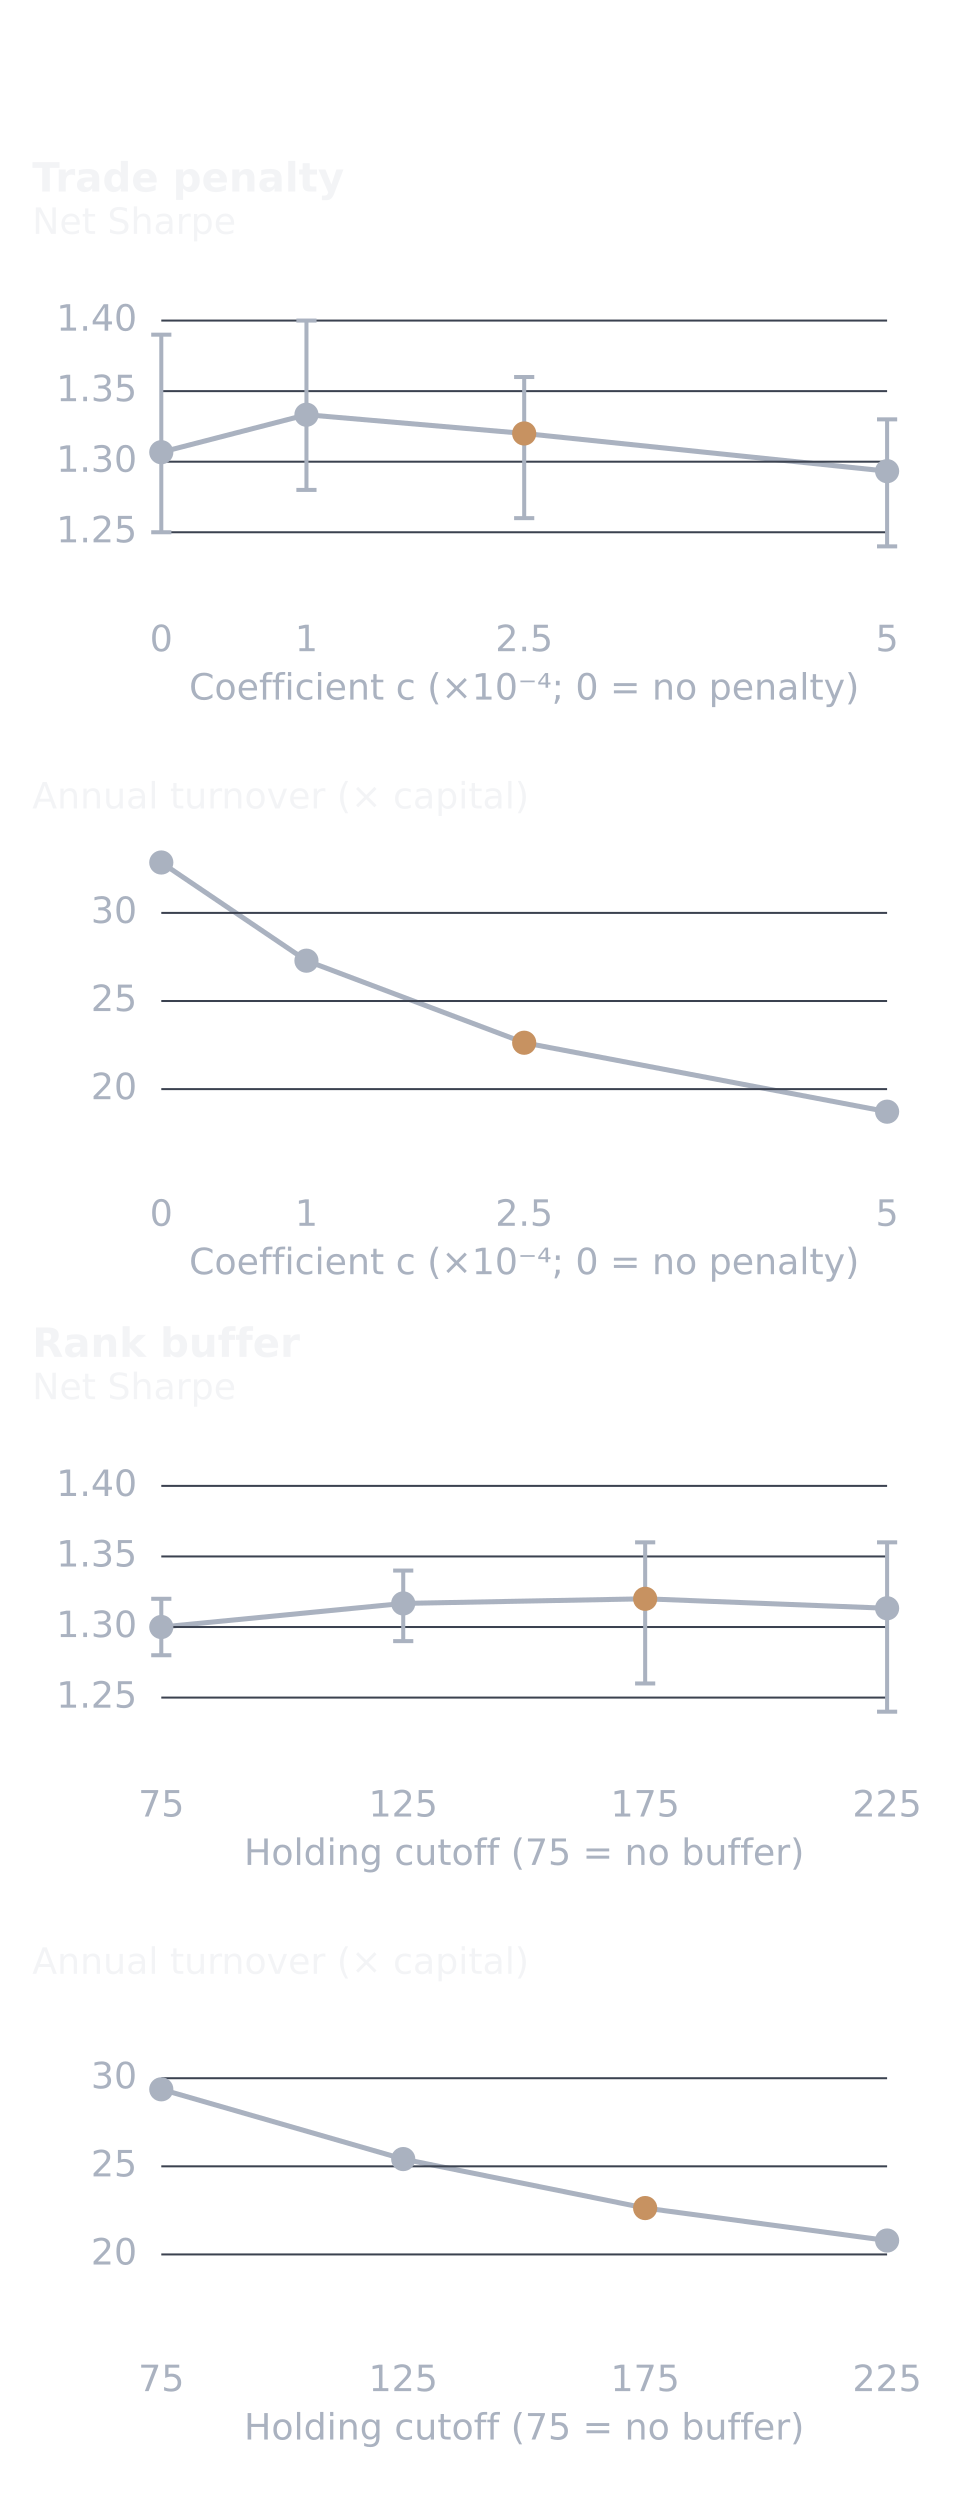
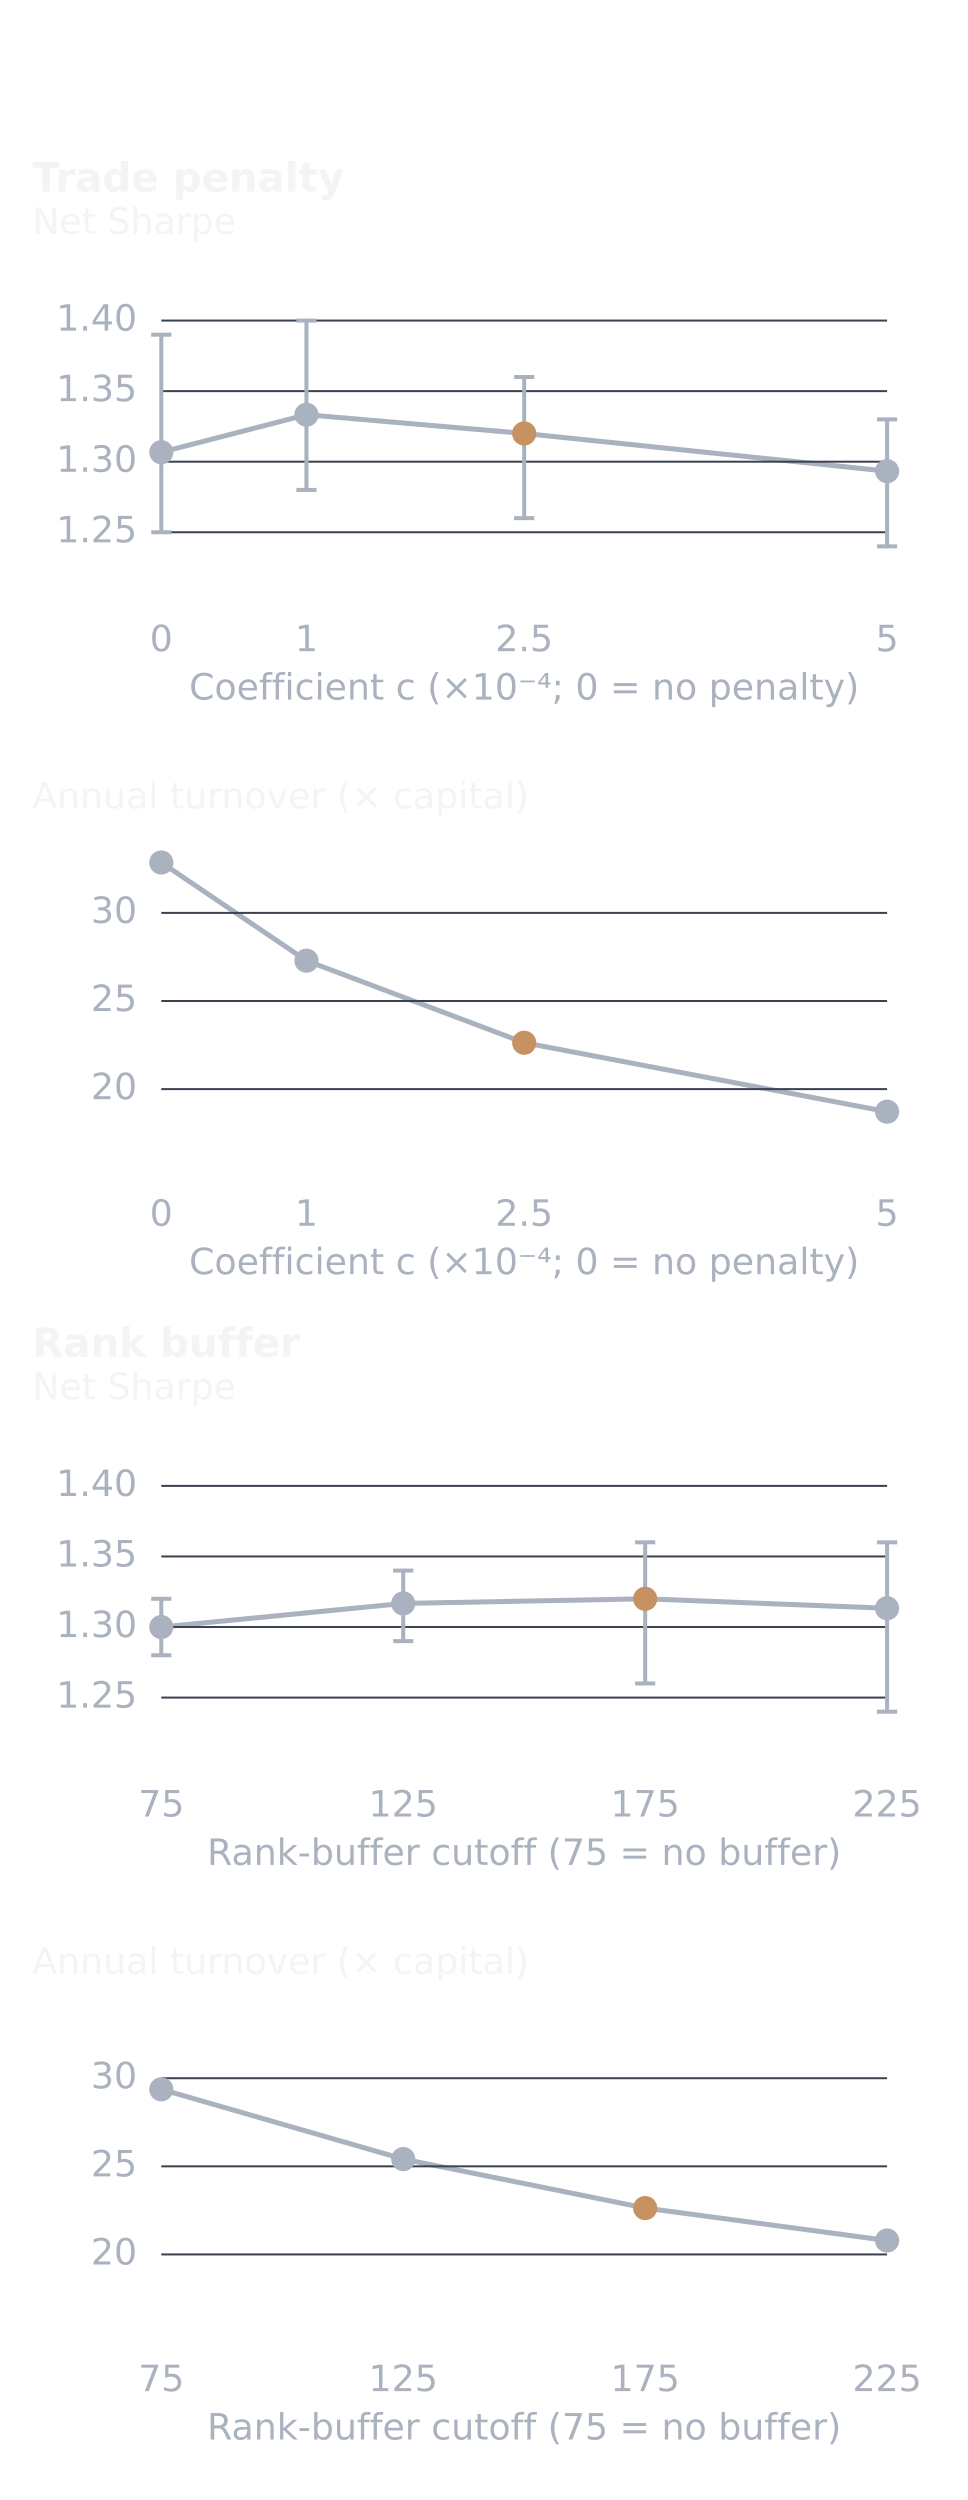
<svg xmlns="http://www.w3.org/2000/svg" width="480" height="1240" viewBox="0 0 480 1240" role="img" aria-labelledby="title desc">
  <g font-family="DejaVu Sans, sans-serif">
    <text x="16.0" y="95.0" fill="#F3F4F6" font-size="20" font-weight="600" text-anchor="start">Trade penalty</text>
    <path d="M80.0,224.3 L152.0,205.7 L260.0,215.0 L440.0,233.7" fill="none" stroke="#AAB2C0" stroke-width="2.5" stroke-linecap="round" stroke-linejoin="round" />
    <text x="16.0" y="116.0" fill="#F3F4F6" font-size="18" font-weight="400" text-anchor="start">Net Sharpe</text>
    <line x1="80.0" y1="264.0" x2="440.0" y2="264.0" stroke="#3B4250" stroke-width="1" />
    <text x="68.0" y="269.0" fill="#AAB2C0" font-size="18" font-weight="400" text-anchor="end">1.25</text>
    <line x1="80.0" y1="229.0" x2="440.0" y2="229.0" stroke="#3B4250" stroke-width="1" />
    <text x="68.0" y="234.0" fill="#AAB2C0" font-size="18" font-weight="400" text-anchor="end">1.30</text>
    <line x1="80.0" y1="194.0" x2="440.0" y2="194.0" stroke="#3B4250" stroke-width="1" />
    <text x="68.0" y="199.0" fill="#AAB2C0" font-size="18" font-weight="400" text-anchor="end">1.35</text>
    <line x1="80.0" y1="159.0" x2="440.0" y2="159.0" stroke="#3B4250" stroke-width="1" />
    <text x="68.0" y="164.0" fill="#AAB2C0" font-size="18" font-weight="400" text-anchor="end">1.40</text>
    <line x1="80.0" y1="264.0" x2="80.0" y2="166.0" stroke="#AAB2C0" stroke-width="2" />
    <line x1="75.0" y1="264.0" x2="85.0" y2="264.0" stroke="#AAB2C0" stroke-width="2" />
    <line x1="75.0" y1="166.0" x2="85.0" y2="166.0" stroke="#AAB2C0" stroke-width="2" />
    <circle cx="80.0" cy="224.3" r="6" fill="#AAB2C0" />
    <text x="80.0" y="323.0" fill="#AAB2C0" font-size="18" font-weight="400" text-anchor="middle">0</text>
    <line x1="152.0" y1="243.0" x2="152.0" y2="159.0" stroke="#AAB2C0" stroke-width="2" />
    <line x1="147.0" y1="243.0" x2="157.0" y2="243.0" stroke="#AAB2C0" stroke-width="2" />
    <line x1="147.0" y1="159.0" x2="157.0" y2="159.0" stroke="#AAB2C0" stroke-width="2" />
    <circle cx="152.0" cy="205.7" r="6" fill="#AAB2C0" />
    <text x="152.0" y="323.0" fill="#AAB2C0" font-size="18" font-weight="400" text-anchor="middle">1</text>
    <line x1="260.0" y1="257.0" x2="260.0" y2="187.0" stroke="#AAB2C0" stroke-width="2" />
    <line x1="255.0" y1="257.0" x2="265.0" y2="257.0" stroke="#AAB2C0" stroke-width="2" />
    <line x1="255.0" y1="187.0" x2="265.0" y2="187.0" stroke="#AAB2C0" stroke-width="2" />
    <circle cx="260.0" cy="215.0" r="6" fill="#C79261" />
    <text x="260.0" y="323.0" fill="#AAB2C0" font-size="18" font-weight="400" text-anchor="middle">2.5</text>
    <line x1="440.0" y1="271.0" x2="440.0" y2="208.0" stroke="#AAB2C0" stroke-width="2" />
    <line x1="435.0" y1="271.0" x2="445.0" y2="271.0" stroke="#AAB2C0" stroke-width="2" />
    <line x1="435.0" y1="208.0" x2="445.0" y2="208.0" stroke="#AAB2C0" stroke-width="2" />
    <circle cx="440.0" cy="233.7" r="6" fill="#AAB2C0" />
    <text x="440.0" y="323.0" fill="#AAB2C0" font-size="18" font-weight="400" text-anchor="middle">5</text>
    <text x="260.0" y="347.0" fill="#AAB2C0" font-size="18" font-weight="400" text-anchor="middle">Coefficient c (×10⁻⁴; 0 = no penalty)</text>
    <text x="16.0" y="673.0" fill="#F3F4F6" font-size="20" font-weight="600" text-anchor="start">Rank buffer</text>
    <path d="M80.0,807.0 L200.0,795.3 L320.0,793.0 L440.0,797.7" fill="none" stroke="#AAB2C0" stroke-width="2.5" stroke-linecap="round" stroke-linejoin="round" />
    <text x="16.0" y="694.0" fill="#F3F4F6" font-size="18" font-weight="400" text-anchor="start">Net Sharpe</text>
    <line x1="80.0" y1="842.0" x2="440.0" y2="842.0" stroke="#3B4250" stroke-width="1" />
    <text x="68.0" y="847.0" fill="#AAB2C0" font-size="18" font-weight="400" text-anchor="end">1.25</text>
    <line x1="80.0" y1="807.0" x2="440.0" y2="807.0" stroke="#3B4250" stroke-width="1" />
    <text x="68.0" y="812.0" fill="#AAB2C0" font-size="18" font-weight="400" text-anchor="end">1.30</text>
    <line x1="80.0" y1="772.0" x2="440.0" y2="772.0" stroke="#3B4250" stroke-width="1" />
    <text x="68.0" y="777.0" fill="#AAB2C0" font-size="18" font-weight="400" text-anchor="end">1.35</text>
    <line x1="80.0" y1="737.0" x2="440.0" y2="737.0" stroke="#3B4250" stroke-width="1" />
    <text x="68.0" y="742.0" fill="#AAB2C0" font-size="18" font-weight="400" text-anchor="end">1.40</text>
    <line x1="80.0" y1="821.0" x2="80.0" y2="793.0" stroke="#AAB2C0" stroke-width="2" />
    <line x1="75.0" y1="821.0" x2="85.0" y2="821.0" stroke="#AAB2C0" stroke-width="2" />
    <line x1="75.0" y1="793.0" x2="85.0" y2="793.0" stroke="#AAB2C0" stroke-width="2" />
    <circle cx="80.0" cy="807.0" r="6" fill="#AAB2C0" />
    <text x="80.0" y="901.0" fill="#AAB2C0" font-size="18" font-weight="400" text-anchor="middle">75</text>
    <line x1="200.0" y1="814.0" x2="200.0" y2="779.0" stroke="#AAB2C0" stroke-width="2" />
    <line x1="195.0" y1="814.0" x2="205.0" y2="814.0" stroke="#AAB2C0" stroke-width="2" />
    <line x1="195.0" y1="779.0" x2="205.0" y2="779.0" stroke="#AAB2C0" stroke-width="2" />
    <circle cx="200.0" cy="795.3" r="6" fill="#AAB2C0" />
    <text x="200.0" y="901.0" fill="#AAB2C0" font-size="18" font-weight="400" text-anchor="middle">125</text>
    <line x1="320.0" y1="835.0" x2="320.0" y2="765.0" stroke="#AAB2C0" stroke-width="2" />
    <line x1="315.0" y1="835.0" x2="325.0" y2="835.0" stroke="#AAB2C0" stroke-width="2" />
    <line x1="315.0" y1="765.0" x2="325.0" y2="765.0" stroke="#AAB2C0" stroke-width="2" />
    <circle cx="320.0" cy="793.0" r="6" fill="#C79261" />
    <text x="320.0" y="901.0" fill="#AAB2C0" font-size="18" font-weight="400" text-anchor="middle">175</text>
    <line x1="440.0" y1="849.0" x2="440.0" y2="765.0" stroke="#AAB2C0" stroke-width="2" />
    <line x1="435.0" y1="849.0" x2="445.0" y2="849.0" stroke="#AAB2C0" stroke-width="2" />
    <line x1="435.0" y1="765.0" x2="445.0" y2="765.0" stroke="#AAB2C0" stroke-width="2" />
    <circle cx="440.0" cy="797.7" r="6" fill="#AAB2C0" />
    <text x="440.0" y="901.0" fill="#AAB2C0" font-size="18" font-weight="400" text-anchor="middle">225</text>
-     <text x="260.0" y="925.0" fill="#AAB2C0" font-size="18" font-weight="400" text-anchor="middle">Holding cutoff (75 = no buffer)</text>
+     <text x="260.0" y="925.0" fill="#AAB2C0" font-size="18" font-weight="400" text-anchor="middle">Rank-buffer cutoff (75 = no buffer)</text>
    <text x="16.0" y="401.0" fill="#F3F4F6" font-size="18" font-weight="400" text-anchor="start">Annual turnover (× capital)</text>
    <path d="M80.0,427.8 L152.0,476.5 L260.0,517.2 L440.0,551.4" fill="none" stroke="#AAB2C0" stroke-width="2.5" stroke-linecap="round" stroke-linejoin="round" />
    <line x1="80.0" y1="540.2" x2="440.0" y2="540.2" stroke="#3B4250" stroke-width="1" />
    <text x="68.0" y="545.2" fill="#AAB2C0" font-size="18" font-weight="400" text-anchor="end">20</text>
    <line x1="80.0" y1="496.5" x2="440.0" y2="496.5" stroke="#3B4250" stroke-width="1" />
    <text x="68.0" y="501.5" fill="#AAB2C0" font-size="18" font-weight="400" text-anchor="end">25</text>
    <line x1="80.0" y1="452.8" x2="440.0" y2="452.8" stroke="#3B4250" stroke-width="1" />
    <text x="68.0" y="457.8" fill="#AAB2C0" font-size="18" font-weight="400" text-anchor="end">30</text>
    <circle cx="80.0" cy="427.8" r="6" fill="#AAB2C0" />
    <text x="80.0" y="608.0" fill="#AAB2C0" font-size="18" font-weight="400" text-anchor="middle">0</text>
    <circle cx="152.0" cy="476.5" r="6" fill="#AAB2C0" />
    <text x="152.0" y="608.0" fill="#AAB2C0" font-size="18" font-weight="400" text-anchor="middle">1</text>
    <circle cx="260.0" cy="517.2" r="6" fill="#C79261" />
    <text x="260.0" y="608.0" fill="#AAB2C0" font-size="18" font-weight="400" text-anchor="middle">2.5</text>
    <circle cx="440.0" cy="551.4" r="6" fill="#AAB2C0" />
    <text x="440.0" y="608.0" fill="#AAB2C0" font-size="18" font-weight="400" text-anchor="middle">5</text>
    <text x="260.0" y="632.0" fill="#AAB2C0" font-size="18" font-weight="400" text-anchor="middle">Coefficient c (×10⁻⁴; 0 = no penalty)</text>
    <text x="16.0" y="979.0" fill="#F3F4F6" font-size="18" font-weight="400" text-anchor="start">Annual turnover (× capital)</text>
    <path d="M80.0,1036.3 L200.0,1070.9 L320.0,1095.2 L440.0,1111.3" fill="none" stroke="#AAB2C0" stroke-width="2.5" stroke-linecap="round" stroke-linejoin="round" />
    <line x1="80.0" y1="1118.2" x2="440.0" y2="1118.2" stroke="#3B4250" stroke-width="1" />
    <text x="68.0" y="1123.2" fill="#AAB2C0" font-size="18" font-weight="400" text-anchor="end">20</text>
    <line x1="80.0" y1="1074.5" x2="440.0" y2="1074.5" stroke="#3B4250" stroke-width="1" />
    <text x="68.0" y="1079.5" fill="#AAB2C0" font-size="18" font-weight="400" text-anchor="end">25</text>
    <line x1="80.0" y1="1030.8" x2="440.0" y2="1030.8" stroke="#3B4250" stroke-width="1" />
    <text x="68.0" y="1035.8" fill="#AAB2C0" font-size="18" font-weight="400" text-anchor="end">30</text>
    <circle cx="80.0" cy="1036.3" r="6" fill="#AAB2C0" />
    <text x="80.0" y="1186.0" fill="#AAB2C0" font-size="18" font-weight="400" text-anchor="middle">75</text>
    <circle cx="200.0" cy="1070.9" r="6" fill="#AAB2C0" />
    <text x="200.0" y="1186.0" fill="#AAB2C0" font-size="18" font-weight="400" text-anchor="middle">125</text>
    <circle cx="320.0" cy="1095.2" r="6" fill="#C79261" />
    <text x="320.0" y="1186.0" fill="#AAB2C0" font-size="18" font-weight="400" text-anchor="middle">175</text>
    <circle cx="440.0" cy="1111.3" r="6" fill="#AAB2C0" />
    <text x="440.0" y="1186.0" fill="#AAB2C0" font-size="18" font-weight="400" text-anchor="middle">225</text>
-     <text x="260.0" y="1210.0" fill="#AAB2C0" font-size="18" font-weight="400" text-anchor="middle">Holding cutoff (75 = no buffer)</text>
+     <text x="260.0" y="1210.0" fill="#AAB2C0" font-size="18" font-weight="400" text-anchor="middle">Rank-buffer cutoff (75 = no buffer)</text>
  </g>
</svg>
